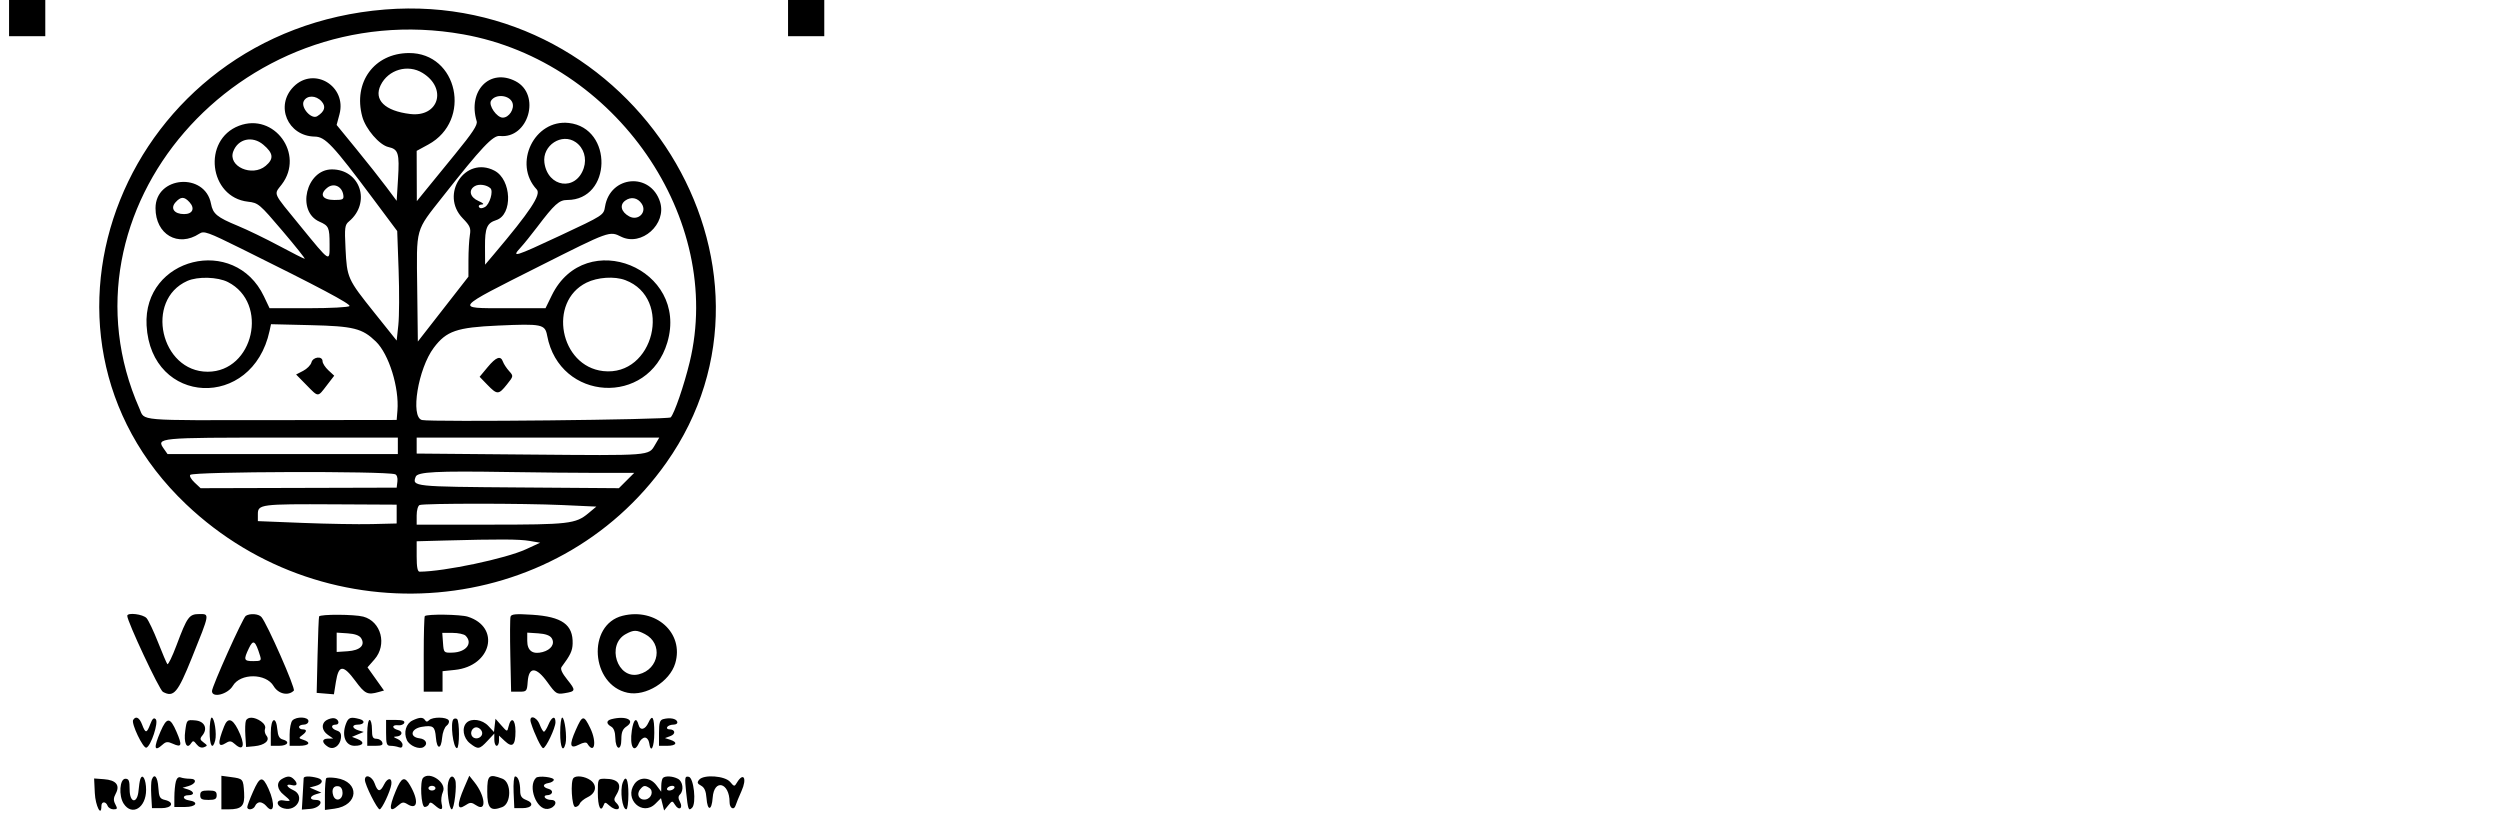
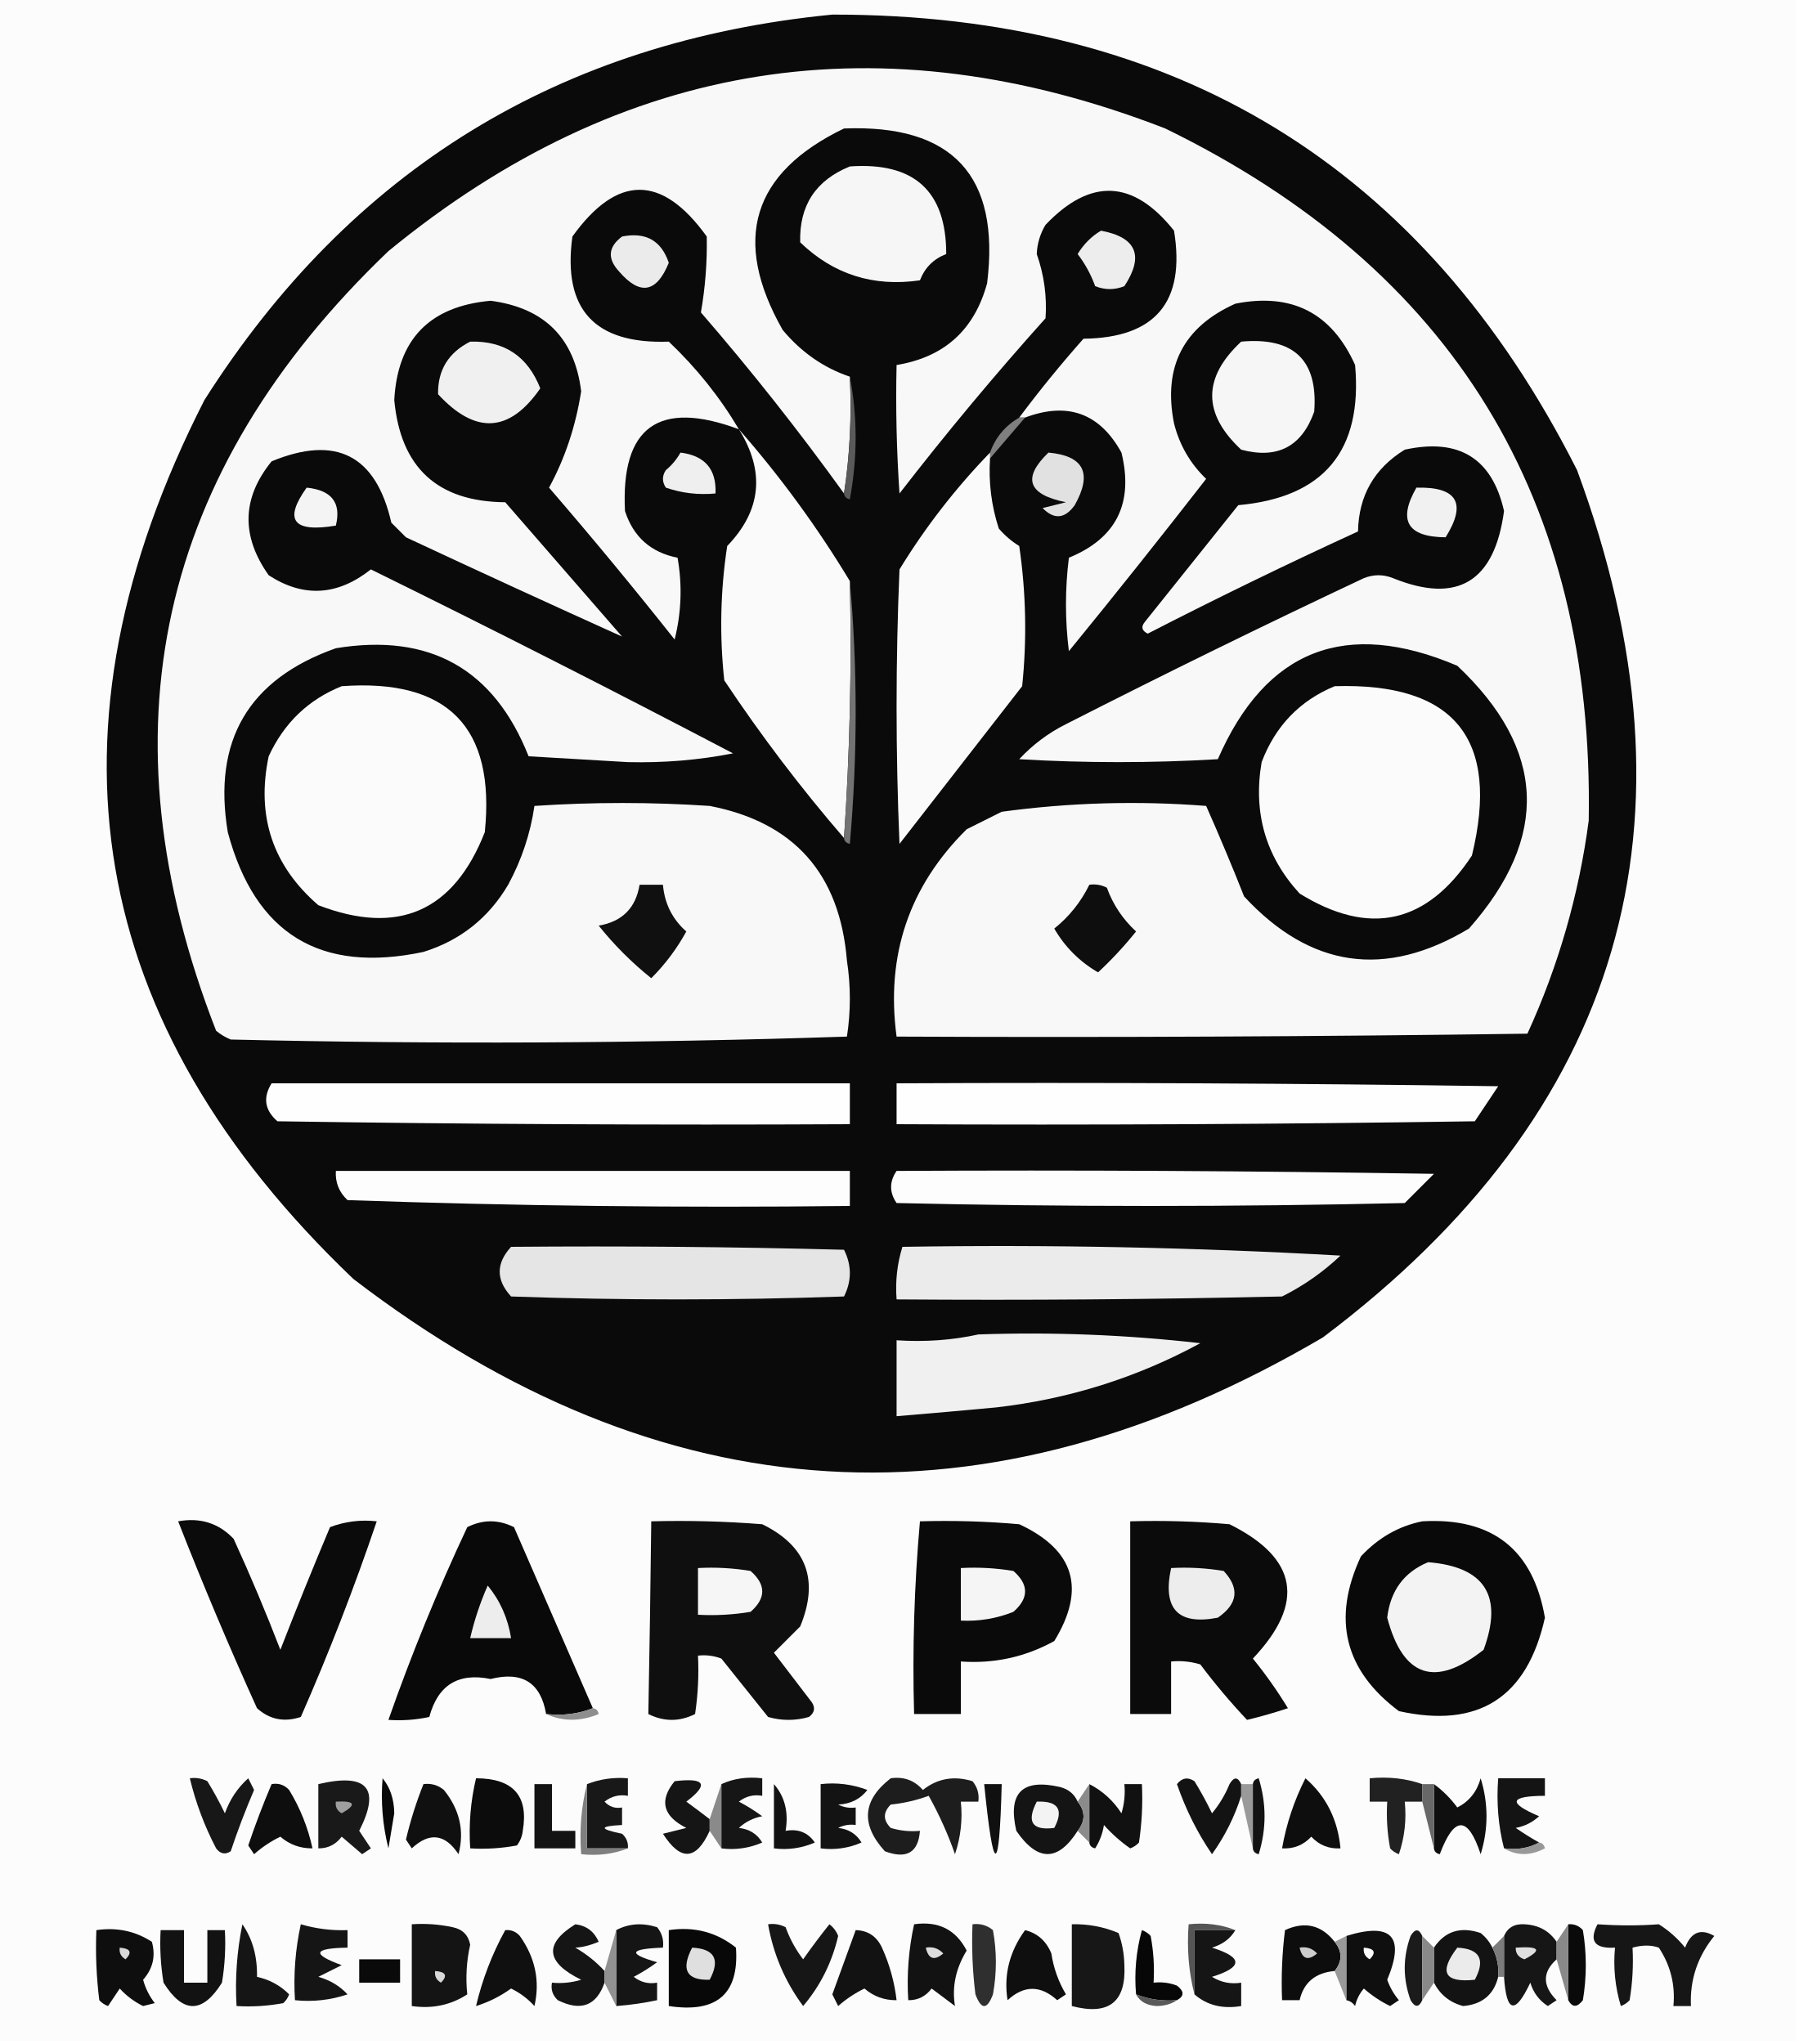
- <svg xmlns="http://www.w3.org/2000/svg" id="splitsvg" version="1.1" width="1380" height="454">
-   <g id="svgg">
-     <path id="path0" d="M182.457 5.253 C 39.299 16.773,-27.531 183.019,72.688 278.315 C 150.694 352.488,276.972 341.608,337.780 255.474 C 414.446 146.878,319.679 -5.789,182.457 5.253 M225.682 18.961 C 309.925 33.965,369.884 120.806,350.679 200.000 C 347.581 212.775,342.225 228.343,340.222 230.398 C 338.978 231.674,207.773 233.060,202.922 231.849 C 196.405 230.222,200.789 203.459,209.460 191.938 C 216.421 182.690,222.110 180.729,244.931 179.712 C 269.170 178.633,270.850 178.978,272.033 185.280 C 278.852 221.628,327.854 224.421,338.355 189.060 C 350.449 148.335,293.226 124.955,274.605 163.014 L 271.124 170.130 248.910 170.130 C 220.798 170.130,220.148 170.922,268.046 146.809 C 306.571 127.415,306.457 127.456,312.859 130.651 C 324.085 136.251,338.204 123.655,334.352 111.477 C 329.115 94.920,306.781 96.819,303.978 114.059 C 303.209 118.795,303.160 118.826,279.201 130.039 C 253.969 141.847,252.074 142.423,257.353 136.675 C 259.151 134.718,263.277 129.610,266.523 125.325 C 276.074 112.713,278.656 110.390,283.119 110.390 C 307.738 110.390,308.564 70.648,284.003 67.880 C 264.921 65.729,253.012 90.418,266.291 104.598 C 268.860 107.342,262.728 116.610,242.591 140.415 L 237.779 146.104 237.721 136.132 C 237.660 125.836,238.802 123.128,243.883 121.515 C 253.164 118.569,252.465 99.124,242.900 94.178 C 226.816 85.861,212.607 107.298,225.443 120.515 C 229.504 124.697,230.009 125.904,229.353 129.866 C 228.939 132.368,228.594 138.534,228.586 143.567 L 228.571 152.719 214.610 170.623 L 200.649 188.526 200.300 159.181 C 199.894 125.061,199.074 127.998,214.467 108.442 C 235.765 81.383,242.113 74.641,245.909 75.052 C 261.713 76.764,268.776 52.164,254.588 44.827 C 240.373 37.476,228.072 50.138,233.125 66.919 C 233.731 68.931,230.915 73.225,221.180 85.137 C 214.174 93.709,206.562 103.044,204.264 105.881 L 200.087 111.039 200.044 97.159 L 200.000 83.279 206.440 79.774 C 230.740 66.548,222.747 29.081,195.667 29.279 C 176.574 29.419,164.850 45.421,169.968 64.355 C 171.825 71.224,179.443 80.077,184.442 81.175 C 189.883 82.370,190.575 84.657,189.715 98.613 L 188.961 110.863 183.214 103.159 C 180.053 98.921,172.596 89.497,166.642 82.215 L 155.816 68.975 157.388 63.097 C 161.544 47.559,143.368 36.552,132.122 47.798 C 121.647 58.273,128.777 75.172,143.767 75.399 C 149.538 75.487,153.760 79.994,176.124 109.945 L 189.262 127.539 190.034 149.159 C 190.459 161.050,190.391 174.654,189.884 179.389 L 188.961 187.998 176.623 172.573 C 161.824 154.070,161.538 153.434,160.726 137.177 C 160.148 125.612,160.333 124.147,162.613 122.242 C 174.951 111.929,168.921 93.506,153.206 93.506 C 138.957 93.506,133.457 116.700,146.361 122.373 C 151.473 124.621,151.906 125.588,151.928 134.817 C 151.953 144.899,152.551 145.273,135.753 124.723 C 120.137 105.618,121.051 107.666,125.521 101.807 C 138.240 85.131,121.372 61.993,101.914 69.425 C 81.548 77.202,85.316 108.907,106.895 111.339 C 112.574 111.980,113.263 112.563,125.894 127.430 C 133.103 135.915,138.641 142.857,138.200 142.857 C 137.759 142.857,131.421 139.650,124.114 135.731 C 116.807 131.812,106.523 126.830,101.259 124.659 C 89.811 119.938,87.521 118.052,86.476 112.480 C 83.193 94.978,55.844 97.138,55.844 114.900 C 55.844 129.415,68.306 136.678,80.031 128.996 C 82.598 127.314,84.511 127.998,103.426 137.359 C 146.188 158.522,163.635 167.782,162.921 168.937 C 162.516 169.593,152.422 170.130,140.490 170.130 L 118.795 170.130 115.694 163.598 C 99.539 129.571,48.867 142.114,50.912 179.633 C 53.328 223.951,109.372 226.452,118.798 182.662 L 119.595 178.961 141.291 179.479 C 165.230 180.050,169.952 181.233,177.511 188.549 C 184.677 195.484,190.420 213.955,189.378 226.713 L 188.961 231.818 122.727 231.910 C 44.280 232.018,50.063 232.505,46.976 225.525 C -1.358 116.259,101.893 -3.087,225.682 18.961 M203.280 40.280 C 217.020 48.772,212.172 64.813,196.434 62.931 C 182.456 61.261,176.158 55.118,180.117 47.017 C 184.323 38.411,195.157 35.260,203.280 40.280 M252.841 56.661 C 254.144 60.055,251.009 64.935,247.526 64.935 C 244.214 64.935,239.500 58.124,241.063 55.595 C 243.485 51.677,251.197 52.375,252.841 56.661 M147.471 55.920 C 150.063 58.784,149.280 61.520,145.118 64.145 C 141.907 66.170,135.817 59.293,137.702 55.770 C 139.467 52.472,144.419 52.548,147.471 55.920 M115.329 79.855 C 120.932 84.570,121.284 87.656,116.659 91.548 C 109.165 97.854,95.642 91.834,98.762 83.581 C 101.405 76.586,109.328 74.805,115.329 79.855 M287.844 78.520 C 292.255 81.610,294.024 87.354,292.234 92.777 C 287.970 105.699,272.356 103.560,270.510 89.801 C 269.230 80.254,280.162 73.139,287.844 78.520 M159.506 107.616 C 159.872 110.065,159.297 110.390,154.595 110.390 C 147.968 110.390,146.137 107.289,150.619 103.659 C 154.192 100.766,158.787 102.813,159.506 107.616 M240.716 103.914 C 242.469 105.538,240.292 112.879,237.636 114.300 C 236.031 115.159,234.953 115.155,234.418 114.289 C 233.975 113.573,234.670 112.939,235.962 112.881 C 237.469 112.813,236.798 112.113,234.091 110.929 C 229.384 108.871,228.432 104.856,232.143 102.712 C 234.418 101.397,238.639 101.989,240.716 103.914 M74.632 111.640 C 77.742 115.077,76.316 118.182,71.628 118.182 C 66.189 118.182,63.885 115.002,66.905 111.664 C 69.838 108.423,71.715 108.417,74.632 111.640 M324.236 112.476 C 327.310 117.130,322.287 122.167,317.296 119.436 C 312.851 117.003,311.873 113.118,315.109 110.751 C 318.306 108.414,322.016 109.115,324.236 112.476 M95.831 155.706 C 118.571 167.312,110.013 205.195,84.651 205.195 C 58.658 205.195,49.756 165.631,73.377 155.087 C 79.150 152.511,90.165 152.814,95.831 155.706 M315.175 154.628 C 341.535 164.588,330.963 207.998,302.946 204.840 C 279.039 202.145,272.328 166.625,293.725 156.033 C 299.868 152.993,309.224 152.380,315.175 154.628 M141.921 200.052 C 141.540 201.509,139.478 203.606,137.340 204.712 L 133.451 206.723 139.074 212.453 C 145.896 219.404,145.273 219.385,150.344 212.786 L 154.491 207.391 151.272 204.407 C 149.501 202.765,148.052 200.518,148.052 199.413 C 148.052 196.351,142.744 196.904,141.921 200.052 M239.128 202.721 L 234.750 207.993 239.058 212.438 C 244.436 217.986,245.236 217.971,249.809 212.239 C 253.505 207.608,253.508 207.588,250.977 204.772 C 249.581 203.219,248.078 200.925,247.637 199.675 C 246.379 196.113,243.871 197.010,239.128 202.721 M189.610 246.104 L 189.610 250.649 126.048 250.649 L 62.485 250.649 60.500 247.816 C 56.148 241.603,56.606 241.558,125.484 241.558 L 189.610 241.558 189.610 246.104 M331.567 245.570 C 328.022 251.631,329.583 251.510,262.662 250.919 L 200.000 250.367 200.000 245.963 L 200.000 241.558 266.957 241.558 L 333.913 241.558 331.567 245.570 M188.074 261.784 C 189.073 262.099,189.613 263.749,189.373 265.751 L 188.961 269.180 134.846 269.330 L 80.730 269.481 77.361 266.316 C 75.508 264.575,74.456 262.687,75.024 262.119 C 76.865 260.278,182.299 259.966,188.074 261.784 M300.510 261.039 L 320.080 261.039 315.851 265.260 L 311.621 269.481 256.141 269.074 C 198.088 268.648,197.386 268.574,199.467 263.153 C 200.498 260.466,210.841 259.931,249.886 260.548 C 266.966 260.818,289.747 261.039,300.510 261.039 M188.961 283.766 L 188.961 288.961 175.325 289.295 C 167.825 289.478,150.584 289.186,137.013 288.645 L 112.338 287.662 112.338 283.779 C 112.338 278.387,113.991 278.176,154.545 278.390 L 188.961 278.571 188.961 283.766 M280.435 278.789 L 299.182 279.647 294.743 283.352 C 287.812 289.138,283.849 289.595,240.584 289.603 L 200.000 289.610 200.000 284.524 C 200.000 281.670,200.712 279.150,201.623 278.782 C 204.052 277.802,258.970 277.807,280.435 278.789 M262.338 298.587 L 268.182 299.579 260.390 303.171 C 249.181 308.338,215.322 315.484,201.623 315.574 C 200.491 315.581,200.000 313.044,200.000 307.184 L 200.000 298.784 215.260 298.372 C 245.404 297.560,256.587 297.611,262.338 298.587 M40.248 339.935 C 40.210 342.992,57.971 380.871,59.934 381.922 C 65.895 385.112,68.072 382.555,75.863 363.220 C 85.916 338.269,85.797 338.961,80.051 338.961 C 74.411 338.961,73.350 340.411,67.437 356.195 C 65.090 362.460,62.811 367.135,62.373 366.585 C 61.935 366.035,59.624 360.617,57.236 354.545 C 54.849 348.474,52.007 342.484,50.922 341.234 C 48.988 339.007,40.272 337.947,40.248 339.935 M105.668 339.955 C 104.030 341.015,87.013 378.897,87.013 381.483 C 87.013 385.487,95.752 383.278,98.529 378.571 C 102.699 371.504,116.827 371.581,121.023 378.694 C 123.612 383.081,129.098 384.322,132.198 381.222 C 133.268 380.152,117.416 344.160,114.300 340.584 C 112.745 338.801,107.987 338.454,105.668 339.955 M146.145 340.260 C 145.940 340.617,145.554 350.260,145.288 361.688 L 144.805 382.468 149.565 382.864 L 154.324 383.261 155.419 376.386 C 156.930 366.891,159.440 366.777,166.177 375.898 C 171.463 383.053,172.882 383.731,178.965 382.013 L 181.956 381.169 177.407 374.772 L 172.859 368.375 176.689 364.012 C 183.802 355.911,180.435 343.022,170.514 340.376 C 165.662 339.082,146.876 338.992,146.145 340.260 M204.501 340.087 C 204.168 340.420,203.896 349.946,203.896 361.255 L 203.896 381.818 209.091 381.818 L 214.286 381.818 214.286 376.156 L 214.286 370.493 221.104 369.786 C 241.311 367.691,246.506 346.200,228.204 340.410 C 224.141 339.124,205.715 338.874,204.501 340.087 M251.817 340.406 C 251.516 341.397,251.465 351.120,251.703 362.013 L 252.135 381.818 256.512 381.818 C 260.734 381.818,260.904 381.621,261.289 376.299 C 261.902 367.826,265.982 367.966,272.239 376.675 C 276.769 382.981,277.331 383.342,281.548 382.658 C 287.873 381.631,287.970 381.170,283.129 375.145 C 280.234 371.543,279.199 369.249,279.990 368.185 C 284.862 361.628,285.985 359.258,286.097 355.295 C 286.395 344.801,280.264 340.411,263.823 339.346 C 254.699 338.755,252.252 338.971,251.817 340.406 M313.636 339.913 C 293.894 344.856,296.095 378.094,316.450 382.405 C 326.409 384.514,339.683 376.317,342.719 366.183 C 347.730 349.458,332.057 335.301,313.636 339.913 M326.000 350.013 C 336.097 355.235,333.935 369.381,322.604 372.225 C 310.766 375.196,304.550 355.918,315.439 350.000 C 319.810 347.624,321.383 347.626,326.000 350.013 M169.341 352.273 C 171.766 356.141,168.773 359.035,161.880 359.487 L 155.844 359.883 155.844 354.545 L 155.844 349.208 161.880 349.604 C 165.903 349.868,168.391 350.758,169.341 352.273 M227.013 350.909 C 231.161 355.057,227.319 360.016,219.782 360.244 C 214.982 360.388,214.931 360.336,214.536 354.870 L 214.136 349.351 219.795 349.351 C 222.908 349.351,226.156 350.052,227.013 350.909 M274.536 352.273 C 276.457 355.337,274.275 358.664,269.509 359.938 C 264.049 361.399,261.039 359.210,261.039 353.779 L 261.039 349.208 267.075 349.604 C 271.098 349.868,273.586 350.758,274.536 352.273 M113.562 362.013 C 114.378 364.665,114.033 364.935,109.828 364.935 C 104.562 364.935,104.328 364.244,107.406 357.788 C 109.800 352.769,110.965 353.568,113.562 362.013 M43.496 397.420 C 42.332 399.303,49.016 413.315,50.795 412.722 C 53.303 411.886,57.649 398.688,55.970 397.009 C 54.908 395.947,54.107 396.669,52.951 399.730 C 51.003 404.890,50.311 404.931,48.449 400.000 C 46.960 396.053,44.978 395.021,43.496 397.420 M85.714 403.896 C 85.714 411.691,87.334 414.269,88.773 408.766 C 89.732 405.099,88.364 396.104,86.847 396.104 C 86.224 396.104,85.714 399.610,85.714 403.896 M105.726 397.892 C 105.348 398.876,105.221 402.528,105.442 406.009 L 105.844 412.338 110.390 411.913 C 116.170 411.374,119.244 408.689,117.074 406.074 C 116.230 405.057,115.881 403.335,116.299 402.247 C 116.758 401.050,115.884 399.447,114.084 398.187 C 110.435 395.631,106.645 395.497,105.726 397.892 M131.429 397.662 C 130.571 398.519,129.870 402.026,129.870 405.455 L 129.870 411.688 135.065 411.688 C 140.683 411.688,142.006 409.820,137.420 408.365 C 134.821 407.540,134.766 407.327,136.770 405.861 C 139.482 403.878,139.577 402.597,137.013 402.597 C 135.942 402.597,135.065 402.013,135.065 401.299 C 135.065 400.584,136.234 400.000,137.662 400.000 C 139.105 400.000,140.260 399.134,140.260 398.052 C 140.260 395.666,133.713 395.378,131.429 397.662 M150.325 397.489 C 147.177 399.347,147.483 403.182,150.974 405.618 L 153.896 407.656 150.866 407.724 C 147.511 407.800,147.604 410.063,151.051 412.238 C 154.071 414.143,157.678 411.723,158.192 407.448 C 158.484 405.022,157.868 403.889,155.920 403.271 C 152.770 402.271,152.342 400.000,155.303 400.000 C 157.794 400.000,157.033 396.877,154.438 396.451 C 153.426 396.284,151.575 396.752,150.325 397.489 M160.978 399.511 C 158.489 406.057,160.686 411.688,165.729 411.688 C 170.738 411.688,171.564 409.562,167.208 407.877 L 164.286 406.748 167.532 405.388 L 170.779 404.029 167.857 403.162 C 164.273 402.098,164.007 400.000,167.456 400.000 C 171.146 400.000,171.877 397.826,168.492 396.919 C 163.511 395.584,162.314 395.996,160.978 399.511 M197.699 397.702 C 194.090 399.441,192.689 404.316,194.596 408.501 C 196.045 411.681,201.348 413.912,203.822 412.383 C 206.447 410.761,205.173 407.962,201.623 407.554 C 195.846 406.889,196.764 402.201,202.866 401.210 C 209.134 400.191,210.111 400.941,210.618 407.160 C 211.161 413.832,213.511 413.872,214.054 407.218 C 214.284 404.402,215.396 401.422,216.525 400.597 C 217.655 399.771,218.163 398.422,217.654 397.600 C 216.483 395.704,208.772 395.644,206.900 397.516 C 205.883 398.532,205.244 398.532,204.615 397.516 C 203.546 395.785,201.565 395.838,197.699 397.702 M220.311 397.005 C 218.440 398.876,220.143 412.987,222.240 412.987 C 223.712 412.987,223.730 397.774,222.259 396.865 C 221.644 396.485,220.768 396.548,220.311 397.005 M263.088 399.026 C 265.061 405.259,268.790 412.987,269.825 412.987 C 271.321 412.987,276.623 401.817,276.623 398.667 C 276.623 394.859,274.565 395.564,272.727 400.000 C 271.840 402.143,270.728 403.896,270.257 403.896 C 269.786 403.896,268.739 402.143,267.930 400.000 C 266.159 395.309,261.622 394.396,263.088 399.026 M279.221 404.545 C 279.221 412.617,280.786 415.775,282.168 410.491 C 283.086 406.980,281.712 396.104,280.351 396.104 C 279.729 396.104,279.221 399.903,279.221 404.545 M287.836 402.922 C 284.057 411.446,284.555 413.653,289.663 411.012 C 291.999 409.804,293.653 409.577,294.159 410.394 C 298.137 416.832,299.575 409.660,295.845 401.983 C 292.223 394.526,291.521 394.609,287.836 402.922 M307.468 396.999 C 304.594 397.750,304.556 399.513,307.379 401.093 C 308.792 401.884,309.594 404.044,309.652 407.212 C 309.775 414.032,312.987 414.847,312.987 408.059 C 312.987 404.220,313.703 402.439,315.806 401.042 C 321.033 397.572,315.515 394.896,307.468 396.999 M327.905 398.942 C 326.149 402.830,323.355 403.446,322.490 400.137 C 321.320 395.663,319.699 397.010,318.766 403.231 C 317.449 412.012,319.981 416.362,322.744 410.065 C 323.449 408.458,324.903 407.143,325.974 407.143 C 327.045 407.143,328.109 408.458,328.337 410.065 C 329.227 416.331,331.169 412.546,331.169 404.545 C 331.169 395.820,330.125 394.028,327.905 398.942 M336.039 396.976 C 334.229 397.467,333.766 399.029,333.766 404.641 L 333.766 411.688 338.312 411.688 C 343.418 411.688,344.373 409.747,339.956 408.345 L 337.056 407.425 340.040 406.321 C 343.181 405.159,342.780 402.597,339.457 402.597 C 338.386 402.597,337.870 402.013,338.312 401.299 C 338.753 400.584,340.297 400.000,341.743 400.000 C 343.266 400.000,344.147 399.317,343.838 398.377 C 343.261 396.625,339.693 395.985,336.039 396.976 M58.601 403.812 C 54.680 412.927,55.069 415.266,59.794 410.990 C 61.608 409.349,62.610 409.271,65.422 410.552 C 70.302 412.775,70.692 411.528,67.463 404.022 C 63.902 395.745,62.091 395.702,58.601 403.812 M72.254 403.430 C 71.346 410.058,73.091 413.909,75.403 410.379 C 76.500 408.705,76.925 408.772,78.534 410.877 C 79.705 412.410,81.213 412.999,82.604 412.465 C 84.643 411.683,84.626 411.479,82.391 409.845 C 80.373 408.369,80.248 407.737,81.642 406.056 C 84.854 402.186,82.973 398.094,77.783 397.660 C 73.107 397.269,73.097 397.279,72.254 403.430 M93.709 400.974 C 89.963 410.452,90.246 412.936,94.750 410.123 C 96.797 408.844,97.707 408.964,99.705 410.772 C 104.680 415.274,105.519 410.870,101.272 402.546 C 98.197 396.518,95.677 395.995,93.709 400.974 M119.481 404.437 L 119.481 411.688 124.026 411.688 C 128.874 411.688,130.257 409.289,126.044 408.187 C 124.245 407.716,123.404 406.191,123.122 402.889 C 122.442 394.908,119.481 396.167,119.481 404.437 M172.727 404.545 L 172.727 411.688 177.232 411.688 C 180.703 411.688,181.565 411.241,180.989 409.740 C 180.578 408.669,179.135 407.792,177.783 407.792 C 175.781 407.792,175.325 406.829,175.325 402.597 C 175.325 399.740,174.740 397.403,174.026 397.403 C 173.312 397.403,172.727 400.617,172.727 404.545 M183.117 404.545 C 183.117 410.721,183.454 411.688,185.608 411.688 C 186.978 411.688,189.024 412.043,190.154 412.477 C 191.512 412.998,192.208 412.544,192.208 411.136 C 192.208 409.965,190.893 408.479,189.286 407.833 C 187.169 406.982,186.969 406.635,188.560 406.576 C 191.938 406.449,192.811 403.811,189.741 403.008 C 186.168 402.073,186.208 399.941,189.792 400.340 C 191.320 400.510,192.830 399.919,193.147 399.026 C 193.547 397.898,192.104 397.403,188.420 397.403 L 183.117 397.403 183.117 404.545 M227.532 398.961 C 224.780 401.714,225.714 407.399,229.396 410.295 C 233.884 413.826,234.635 413.722,239.089 408.954 L 242.857 404.920 242.857 408.304 C 242.857 410.165,243.442 411.688,244.156 411.688 C 244.870 411.688,245.455 410.418,245.455 408.865 L 245.455 406.041 248.605 409.001 C 252.862 413.000,254.545 411.501,254.545 403.711 C 254.545 396.900,252.072 395.273,250.680 401.169 C 249.992 404.081,249.977 404.078,246.748 400.423 L 243.506 396.753 243.087 400.412 L 242.668 404.071 239.578 400.737 C 236.253 397.150,230.231 396.262,227.532 398.961 M236.120 404.240 C 236.637 406.923,232.888 408.732,230.909 406.753 C 228.930 404.775,230.739 401.025,233.423 401.542 C 234.667 401.782,235.880 402.996,236.120 404.240 M47.443 430.112 C 47.119 431.051,46.685 433.859,46.479 436.353 C 45.856 443.886,41.558 443.412,41.558 435.810 C 41.558 430.950,41.132 429.870,39.215 429.870 C 36.047 429.870,35.410 439.261,38.281 443.642 C 42.891 450.677,50.649 445.892,50.649 436.013 C 50.649 430.246,48.663 426.589,47.443 430.112 M53.782 430.350 C 53.406 431.328,53.279 435.272,53.498 439.116 L 53.896 446.104 59.091 446.104 C 65.064 446.104,66.467 442.836,61.039 441.565 C 58.222 440.905,57.740 439.995,57.396 434.688 C 57.016 428.807,55.207 426.636,53.782 430.350 M67.072 431.420 C 66.630 433.068,66.261 436.899,66.251 439.935 L 66.234 445.455 72.186 445.455 C 78.388 445.455,79.976 442.636,74.249 441.793 C 70.706 441.272,70.524 438.961,74.026 438.961 C 77.533 438.961,77.323 436.886,73.701 435.750 L 70.779 434.834 73.930 433.939 C 78.294 432.701,78.961 429.870,74.890 429.870 C 73.103 429.870,70.793 429.545,69.757 429.147 C 68.546 428.682,67.588 429.493,67.072 431.420 M92.208 437.491 L 92.208 446.753 96.189 446.753 C 103.434 446.753,105.194 444.881,104.753 437.645 C 104.281 429.917,104.217 429.840,97.510 428.941 L 92.208 428.229 92.208 437.491 M125.649 429.974 C 122.408 431.862,122.841 435.754,126.623 438.729 C 128.409 440.134,129.870 441.556,129.870 441.890 C 129.870 442.224,128.409 442.218,126.623 441.876 C 122.053 441.003,122.241 445.120,126.824 446.270 C 134.067 448.088,138.540 439.190,131.903 436.166 C 127.962 434.370,127.445 432.416,131.169 433.390 C 134.067 434.148,134.588 432.510,132.208 430.130 C 130.331 428.253,128.672 428.213,125.649 429.974 M137.625 429.545 C 137.604 430.081,137.371 434.204,137.106 438.707 L 136.625 446.894 141.353 446.499 C 146.657 446.056,149.295 441.558,144.251 441.558 C 140.663 441.558,140.813 439.485,144.481 438.397 L 147.403 437.530 144.156 436.122 L 140.909 434.714 144.060 433.879 C 148.271 432.764,148.867 430.391,145.183 429.404 C 141.101 428.310,137.670 428.375,137.625 429.545 M150.116 429.538 C 149.695 429.959,149.351 434.081,149.351 438.699 L 149.351 447.095 154.646 446.385 C 168.061 444.586,168.827 431.508,155.635 429.497 C 153.021 429.098,150.537 429.117,150.116 429.538 M171.429 430.491 C 171.429 433.172,178.223 446.753,179.564 446.753 C 180.803 446.753,185.501 436.722,186.024 432.964 C 186.554 429.150,183.953 429.133,182.072 432.937 C 179.871 437.388,178.490 437.265,176.818 432.468 C 175.431 428.488,171.429 427.020,171.429 430.491 M203.562 429.338 C 201.675 431.226,202.447 445.455,204.437 445.455 C 205.449 445.455,206.533 444.724,206.845 443.831 C 207.261 442.641,208.098 442.815,209.977 444.481 C 213.510 447.611,214.711 447.326,213.771 443.581 C 213.333 441.836,213.666 438.892,214.510 437.039 C 216.735 432.157,207.347 425.553,203.562 429.338 M217.412 431.835 C 216.438 435.715,217.895 446.753,219.381 446.753 C 220.728 446.753,222.318 433.307,221.289 430.623 C 220.120 427.578,218.341 428.134,217.412 431.835 M226.212 434.800 C 222.162 444.213,222.300 447.519,226.623 444.686 C 229.608 442.730,230.127 442.727,233.049 444.641 C 238.716 448.354,237.890 439.300,231.874 431.756 L 229.047 428.210 226.212 434.800 M238.961 436.925 C 238.961 446.229,240.676 448.012,247.231 445.520 C 252.328 443.582,252.393 431.768,247.318 429.838 C 239.888 427.013,238.961 427.799,238.961 436.925 M253.512 437.338 L 253.896 446.104 258.333 446.104 C 263.756 446.104,265.081 443.342,260.495 441.599 C 257.939 440.627,257.143 439.416,257.143 436.502 C 257.143 431.850,255.987 428.571,254.347 428.571 C 253.670 428.571,253.299 432.468,253.512 437.338 M265.863 429.375 C 261.193 434.045,266.153 447.231,272.313 446.522 C 276.670 446.021,278.364 441.558,274.198 441.558 C 272.759 441.558,271.221 440.974,270.779 440.260 C 270.338 439.545,270.853 438.961,271.925 438.961 C 275.095 438.961,275.820 436.250,272.858 435.475 C 269.381 434.566,269.337 432.772,272.779 432.233 C 274.236 432.005,275.551 431.234,275.701 430.519 C 276.018 429.013,267.245 427.993,265.863 429.375 M286.580 429.437 C 284.786 431.231,285.624 445.455,287.523 445.455 C 288.518 445.455,289.650 444.628,290.038 443.617 C 290.425 442.607,292.387 440.994,294.397 440.034 C 299.096 437.788,299.796 433.382,295.889 430.645 C 292.848 428.515,288.116 427.901,286.580 429.437 M335.931 429.437 C 335.455 429.913,335.046 431.813,335.024 433.658 L 334.983 437.013 332.318 433.442 C 328.943 428.917,323.123 428.588,320.204 432.757 C 314.348 441.117,324.632 450.811,331.777 443.666 L 334.864 440.579 335.723 443.991 L 336.583 447.403 338.843 444.617 C 341.058 441.888,341.136 441.883,342.673 444.343 C 344.780 447.718,347.221 446.157,345.338 442.639 C 344.309 440.717,344.308 439.588,345.334 438.562 C 347.599 436.297,346.978 431.380,344.241 429.916 C 341.389 428.389,337.219 428.149,335.931 429.437 M348.745 437.220 C 349.767 447.035,350.076 447.846,352.040 445.882 C 354.478 443.444,352.964 429.316,350.209 428.791 C 348.007 428.372,347.893 429.033,348.745 437.220 M355.934 430.411 C 354.684 431.918,354.890 432.561,356.985 433.682 C 358.841 434.675,359.706 436.664,359.991 440.590 C 360.516 447.851,362.875 447.678,363.398 440.340 C 364.159 429.677,372.727 431.914,372.727 442.776 C 372.727 446.192,375.165 447.495,376.071 444.563 C 376.472 443.268,377.929 439.708,379.309 436.654 C 382.512 429.564,380.400 425.908,376.704 432.143 C 375.447 434.264,375.203 434.231,373.068 431.655 C 370.232 428.234,358.451 427.379,355.934 430.411 M22.339 437.806 C 22.676 444.825,25.974 451.273,25.974 444.913 C 25.974 442.304,28.411 442.227,29.400 444.805 C 29.812 445.877,31.275 446.753,32.652 446.753 C 34.803 446.753,34.948 446.364,33.679 443.994 C 32.550 441.883,32.601 440.488,33.898 438.065 C 36.384 433.420,34.088 430.611,27.401 430.117 L 21.950 429.715 22.339 437.806 M109.669 437.050 C 107.922 440.999,106.494 444.798,106.494 445.492 C 106.494 447.506,110.037 446.949,110.859 444.805 C 111.270 443.734,112.430 442.857,113.437 442.857 C 114.443 442.857,115.994 443.734,116.883 444.805 C 121.241 450.057,122.105 443.957,118.217 435.390 C 114.927 428.142,113.484 428.422,109.669 437.050 M188.485 436.537 C 184.397 446.373,184.879 449.087,189.905 444.538 C 191.904 442.730,192.813 442.611,194.860 443.889 C 200.550 447.442,201.310 442.012,196.323 433.442 C 193.337 428.310,191.622 428.987,188.485 436.537 M300.000 437.586 C 300.000 445.215,301.564 448.722,303.138 444.621 C 303.888 442.665,304.129 442.665,306.298 444.628 C 310.279 448.231,313.809 446.797,310.097 443.084 C 308.842 441.829,308.842 440.956,310.097 438.946 C 313.744 433.107,311.495 429.870,303.790 429.870 C 300.028 429.870,300.000 429.927,300.000 437.586 M313.775 431.924 C 312.095 436.303,313.477 446.753,315.736 446.753 C 316.367 446.753,316.883 442.955,316.883 438.312 C 316.883 430.297,315.495 427.443,313.775 431.924 M159.091 437.662 C 159.091 441.724,155.111 442.790,153.923 439.047 C 152.854 435.676,154.163 433.502,156.939 434.037 C 158.250 434.289,159.091 435.705,159.091 437.662 M210.390 435.065 C 210.390 435.779,209.513 436.364,208.442 436.364 C 207.370 436.364,206.494 435.779,206.494 435.065 C 206.494 434.351,207.370 433.766,208.442 433.766 C 209.513 433.766,210.390 434.351,210.390 435.065 M328.375 434.916 C 331.003 436.582,329.608 440.850,326.280 441.325 C 322.790 441.823,321.076 438.486,323.390 435.698 C 325.227 433.485,325.940 433.373,328.375 434.916 M342.208 435.065 C 341.766 435.779,340.529 436.364,339.457 436.364 C 338.386 436.364,337.870 435.779,338.312 435.065 C 338.753 434.351,339.991 433.766,341.062 433.766 C 342.134 433.766,342.649 434.351,342.208 435.065 M80.519 438.961 C 80.519 441.064,81.385 441.558,85.065 441.558 C 88.745 441.558,89.610 441.064,89.610 438.961 C 89.610 436.858,88.745 436.364,85.065 436.364 C 81.385 436.364,80.519 436.858,80.519 438.961  M -25 0 L -5 0 L -5 20 L -25 20 Z M 405 0 L 425 0 L 425 20 L 405 20 Z" stroke="none" fill="#000000" fill-rule="evenodd" transform="translate(30,0)" />
-   </g>
+ <svg xmlns="http://www.w3.org/2000/svg" width="308" height="350" style="shape-rendering:geometricPrecision;text-rendering:geometricPrecision;image-rendering:optimizeQuality;fill-rule:evenodd;clip-rule:evenodd">
+   <path fill="#fcfcfc" d="M-.5-.5h308v350H-.5z" style="opacity:1" />
+   <path fill="#0a0a0a" d="M142.5 2.5q88.08-.069 127.5 78 33.476 90.563-43.5 148.5-86.581 50.851-166-10Q-8.308 153.36 35 68.5q37.56-59.164 107.5-66" style="opacity:1" />
+   <path fill="#f8f8f8" d="M175.5 71.5h-1a207 207 0 0 1 11-13.5q18.487-.215 15.5-18.5-10.444-13.135-22-1a10.4 10.4 0 0 0-1.5 5q1.893 5.4 1.5 11a534 534 0 0 0-25 30 242 242 0 0 1-.5-22q12.235-1.998 15.5-14 3.413-27.59-24.5-26.5-23.627 11.391-10.5 34.5 4.793 5.74 11.5 8 .486 10.281-1 20a440 440 0 0 0-24.5-31 67.8 67.8 0 0 0 1-13q-11.5-16-23 0-2.574 18.683 16.5 18 7.094 6.725 12 15-20.577-7.647-19.5 14 2.151 6.651 9 8a33.2 33.2 0 0 1-.5 14 797 797 0 0 0-21.5-26q4.094-7.52 5.5-16.5Q97.818 53.318 84 51.5q-15.655 1.404-16.5 17 1.615 17.367 19 17.5l20 23a3112 3112 0 0 1-37-17L67 89.5Q63.046 72.148 46.5 79q-7.638 9.405-.5 19.5 8.91 5.791 17.5-1a2704 2704 0 0 1 62 31.5q-8.751 1.722-18 1.5l-17-1q-8.907-22.46-33-18.5-22.427 7.942-18.5 31.5 6.985 26.12 33.5 20.5 9.448-2.945 14.5-11.5 3.466-6.4 4.5-13.5 15-1 30 0 21.677 4.19 23.5 26.5a42.5 42.5 0 0 1 0 13 1863 1863 0 0 1-105.5.5 9.5 9.5 0 0 1-2.5-1.5Q7.11 99.813 66.5 43q60.1-49.303 133-21 73.914 36.06 72.5 118.5a127.4 127.4 0 0 1-10.5 36.5q-53.997.75-108 .5-2.799-20.853 12-35.5l6-3a164.4 164.4 0 0 1 35-1 418 418 0 0 1 6.5 15.5q17.018 18.391 38.5 5.5 20.771-23.534-2-45-28.694-12.197-41 16a289 289 0 0 1-34 0 27.8 27.8 0 0 1 8-6 1802 1802 0 0 1 51-25q2.5-1 5 0 16.552 6.705 19-11.5-3.068-13.552-17-10.5-7.832 4.827-8 14a898 898 0 0 0-36 17.5q-1.532-.752-.5-2l16-20q21.96-1.965 20-24-6.006-13.379-20.5-10.5-13.375 5.998-10.5 20.5 1.404 5.56 5.5 9.5a1569 1569 0 0 1-23.5 29.5 64.2 64.2 0 0 1 0-16q12.177-4.98 9-18-5.565-10.118-16.5-6" style="opacity:1" />
+   <path fill="#f6f6f6" d="M145.5 28.5q16.51-1.175 16.5 15-3.25 1.25-4.5 4.5-11.947 1.743-20.5-6.5-.28-9.436 8.5-13" style="opacity:1" />
+   <path fill="#ebebeb" d="M106.5 40.5q6.087-1.212 8 4.5-3.132 7.719-8.5 1.5-3.08-3.32.5-6" style="opacity:1" />
+   <path fill="#ededed" d="M188.5 39.5q9.117 1.706 4 9.5-2.5 1-5 0a20.5 20.5 0 0 0-3-5.5q1.573-2.574 4-4" style="opacity:1" />
+   <path fill="#f6f6f6" d="M212.5 58.5q13.522-1.225 12.5 12-3.21 8.98-12.5 6.5-9.93-9.247 0-18.5" style="opacity:1" />
+   <path fill="#f0f0f0" d="M80.5 58.5q8.76-.252 12 8-7.896 11.422-17.5 1-.104-6.165 5.5-9" style="opacity:1" />
+   <path fill="#5a5a5a" d="M145.5 64.5q1.978 10.266 0 21-.91-.186-1-1 1.486-9.719 1-20" style="opacity:1" />
+   <path fill="#7f7f7f" d="M174.5 71.5h1a2507 2507 0 0 0-6 7v-1q1.379-3.885 5-6" style="opacity:1" />
+   <path fill="#efefef" d="M116.5 77.5q6.27.766 6 7-4.422.416-8.5-1-1-1.5 0-3a10.5 10.5 0 0 0 2.5-3" style="opacity:1" />
+   <path fill="#e1e1e1" d="M179.5 77.5q9.103.816 4.5 9-2.532 3.522-5.5.5l4-1q-9.788-1.965-3-8.5" style="opacity:1" />
+   <path fill="#fafafa" d="M126.5 73.5a182 182 0 0 1 19 26 485 485 0 0 1-1 44 271 271 0 0 1-20.5-27 88.7 88.7 0 0 1 .5-23q8.792-9.135 2-20M169.5 77.5v1a31.8 31.8 0 0 0 1.5 12 15 15 0 0 0 3.5 3 96.5 96.5 0 0 1 .5 24l-21 27a552 552 0 0 1 0-47 114.8 114.8 0 0 1 15.5-20" style="opacity:1" />
+   <path fill="#f1f1f1" d="M242.5 83.5q10.48-.254 5 8.5-9.831-.065-5-8.5" style="opacity:1" />
+   <path fill="#f4f4f4" d="M52.5 83.5q6.437.645 5 6.5-10.969 1.85-5-6.5" style="opacity:1" />
+   <path fill="#fbfbfb" d="M58.5 117.5q27.27-1.982 24.5 25-8.01 20.379-28.5 12.5-11.73-10.139-8.5-25.5 3.948-8.564 12.5-12" style="opacity:1" />
+   <path fill="#737373" d="M145.5 99.5q1.989 22.258 0 45-.91-.186-1-1a485 485 0 0 0 1-44" style="opacity:1" />
+   <path fill="#fbfbfb" d="M228.5 117.5q30.79-.958 23.5 29-11.593 17.585-29.5 6.5-8.727-9.514-6.5-22.5 3.53-9.277 12.5-13" style="opacity:1" />
+   <path fill="#101010" d="M109.5 151.5h4q.42 4.84 4 8a35 35 0 0 1-6 8 57.5 57.5 0 0 1-9-9q6.028-1.028 7-7" style="opacity:1" />
+   <path fill="#0e0e0e" d="M186.5 151.5a4.93 4.93 0 0 1 3 .5q1.572 4.33 5 7.5a66 66 0 0 1-6.5 7 20.23 20.23 0 0 1-7.5-7.5 21.8 21.8 0 0 0 6-7.5" style="opacity:1" />
+   <path fill="#fefefe" d="M46.5 185.5h99v7q-49.002.25-98-.5-3.276-2.846-1-6.5M153.5 185.5q51.502-.25 103 .5l-4 6q-49.497.75-99 .5z" style="opacity:1" />
+   <path fill="#fdfdfd" d="M57.5 200.5h88v6q-43.011.5-86-1-2.175-2.024-2-5M153.5 200.5q46.002-.25 92 .5l-5 5q-43.5 1-87 0-1.878-2.742 0-5.5" style="opacity:1" />
+   <path fill="#e5e5e5" d="M87.5 213.5q28.505-.25 57 .5 2 4 0 8-28.5 1-57 0-3.901-4.245 0-8.5" style="opacity:1" />
+   <path fill="#ebebeb" d="M154.5 213.5q37.542-.613 75 1.5a41.4 41.4 0 0 1-10 7q-32.995.75-66 .5-.354-4.663 1-9" style="opacity:1" />
+   <path fill="#f0f0f0" d="M167.5 228.5a256 256 0 0 1 38 1.5q-16.352 8.879-35 11a1592 1592 0 0 1-17 1.5v-13q7.295.479 14-1" style="opacity:1" />
+   <path fill="#0b0b0b" d="M30.5 260.5q5.68-1.029 9.5 3a335 335 0 0 1 8 19 810 810 0 0 1 8.5-21 16.9 16.9 0 0 1 8-1 409 409 0 0 1-13 33.5q-4.27 1.416-7.5-1.5a662 662 0 0 1-13.5-32" style="opacity:1" />
+   <path fill="#0a0a0a" d="M157.5 260.5q8.514-.249 17 .5 14.203 6.596 6 20-7.467 4.116-16 3.5v9h-8a282 282 0 0 1 1-33" style="opacity:1" />
+   <path fill="#0b0b0b" d="M193.5 260.5q8.514-.249 17 .5 17.533 8.699 4 23a77 77 0 0 1 6 8.5 82 82 0 0 1-7 2 111 111 0 0 1-8-9.5 12.9 12.9 0 0 0-5-.5v9h-7z" style="opacity:1" />
+   <path fill="#090909" d="M243.5 260.5q17.971-1.036 21 16.5-4.564 20.527-25 16-13.994-10.466-6.5-26.5 4.462-4.784 10.5-6M101.5 292.5q-3.672 1.46-8 1-1.376-8.055-9.5-6-8.306-1.696-10.5 6.5-3.465.745-7 .5a350 350 0 0 1 13.5-33q4-2 8 0 6.768 15.532 13.5 31" style="opacity:1" />
+   <path fill="#0f0f0f" d="M111.5 260.5q9.513-.25 19 .5 11.408 5.587 6.5 17.5l-4.5 4.5 6.5 8.5q.926 1.423-.5 2.5a12.5 12.5 0 0 1-7 0l-8-10a8.4 8.4 0 0 0-4-.5 50.5 50.5 0 0 1-.5 10q-4 2-8 0 .314-16.475.5-33" style="opacity:1" />
+   <path fill="#f6f6f6" d="M119.5 268.5a41 41 0 0 1 9 .5q4 3.5 0 7a41 41 0 0 1-9 .5z" style="opacity:1" />
+   <path fill="#f5f5f5" d="M164.5 268.5a41 41 0 0 1 9 .5q4 3.5 0 7a21.3 21.3 0 0 1-9 1.5z" style="opacity:1" />
+   <path fill="#ededed" d="M200.5 268.5a41 41 0 0 1 9 .5q4.148 4.45-1 8-10.256 1.99-8-8.5" style="opacity:1" />
+   <path fill="#f3f3f3" d="M244.5 267.5q14.594 1.179 9.5 15-12.441 9.812-16.5-5.5.815-6.935 7-9.5" style="opacity:1" />
+   <path fill="#ededed" d="M83.5 271.5q3.187 3.882 4 9h-7a50 50 0 0 1 3-9" style="opacity:1" />
+   <path fill="#8e8e8e" d="M101.5 292.5q.814.09 1 1-4.718 1.954-9 0 4.328.46 8-1" style="opacity:1" />
+   <path fill="#0c0c0c" d="M81.5 304.5q9.54.02 8 9a4.94 4.94 0 0 1-1 2.5 32.5 32.5 0 0 1-8 .5q-.395-6.15 1-12" style="opacity:1" />
+   <path fill="#0e0e0e" d="M223.5 304.5q5.316 4.63 6 12-2.976.175-5-2-2.024 2.175-5 2a42.4 42.4 0 0 1 4-12" style="opacity:1" />
+   <path fill="#171717" d="M32.5 304.5a4.93 4.93 0 0 1 3 .5 61 61 0 0 1 3 5.5q1.27-3.558 4-6l1 2a137 137 0 0 0-4 10.5q-1.424.926-2.5-.5a52.3 52.3 0 0 1-4.5-12" style="opacity:1" />
+   <path fill="#0e0e0e" d="M46.5 305.5q1.762-.329 3 1a32.2 32.2 0 0 1 4 10q-3.15.034-5.5-2a20 20 0 0 0-4.5 3l-1-1.5a146 146 0 0 1 4-10.5" style="opacity:1" />
+   <path fill="#191919" d="M54.5 305.5q12.574-2.955 7 8l2 3-1.5 1a601 601 0 0 0-3.5-3q-1.536 2.03-4 2z" style="opacity:1" />
+   <path fill="#090909" d="M65.5 304.5q1.94 2.322 2 6l-1 6a36.9 36.9 0 0 1-1-12" style="opacity:1" />
+   <path fill="#101010" d="M72.5 305.5q1.983-.255 3.5 1 4.06 5.039 2.5 11-3.451-5.235-8-1l-1-1.5a67 67 0 0 1 3-9.5" style="opacity:1" />
+   <path fill="#131313" d="M91.5 305.5h3v8h4v3h-7z" style="opacity:1" />
+   <path fill="#181818" d="M107.5 316.5h-7v-11q3.325-1.303 7-1v3q-2.217-.393-4 1 1.238 1.329 3 1v3q-5.923.29 0 1.5 1.128 1.006 1 2.5" style="opacity:1" />
+   <path fill="#151515" d="M121.5 311.5v2q-3.459 7.609-8 .5l4-1q-6.031-3.046-2-8 7.864-.948 2 3.5a174 174 0 0 1 4 3" style="opacity:1" />
+   <path fill="#161616" d="M123.5 316.5v-11q3.161-1.452 7-1v3q-2.217-.393-4 1a32 32 0 0 1 4 2.5q-2.316.435-4 2 2.679.294 4 2.5a13.1 13.1 0 0 1-7 1" style="opacity:1" />
+   <path fill="#121212" d="M132.5 305.5q2.804 3.203 2 8 3.248-.576 5 2a13.1 13.1 0 0 1-7 1z" style="opacity:1" />
+   <path fill="#131313" d="M140.5 305.5q4.12-.47 8 1-1.821 2.353-5 2.5a4.93 4.93 0 0 0 3 .5v3a4.93 4.93 0 0 0-3 .5q2.679.294 4 2.5a13.1 13.1 0 0 1-7 1z" style="opacity:1" />
+   <path fill="#1d1d1d" d="M152.5 304.5q3.334-.483 5.5 2 3.746-2.967 8.5-1.5 1.255 1.517 1 3.5h-3a21.1 21.1 0 0 1-1 9 63.7 63.7 0 0 0-4.5-10 26.7 26.7 0 0 1-6.5 1.5q-2 2 0 4a12.9 12.9 0 0 0 5 .5q-.42 5.588-6 3.5-6.268-6.88 1-12.5" style="opacity:1" />
+   <path fill="#101010" d="M168.5 305.5h3q-.616 23.78-3 0" style="opacity:1" />
+   <path fill="#141414" d="M184.5 308.5q2 2.5 0 5-5.046 7.95-10.5 0-2.25-9.75 7.5-7.5 2.163.565 3 2.5" style="opacity:1" />
+   <path fill="#111" d="M186.5 305.5q3.382 1.721 5.5 5a12.9 12.9 0 0 0 .5-5h3a50.5 50.5 0 0 1-.5 10 3.65 3.65 0 0 1-1.5 1 25.5 25.5 0 0 1-4.5-4 10.3 10.3 0 0 1-1.5 4q-.91-.186-1-1z" style="opacity:1" />
+   <path fill="#131313" d="M212.5 305.5v2a35.2 35.2 0 0 1-5 10q-3.741-5.482-6-12 1.298-1.624 3-.5a61 61 0 0 1 3 5.5 19 19 0 0 0 3-5q1.135-1.91 2 0" style="opacity:1" />
+   <path fill="#9a9a9a" d="M212.5 305.5h2v11l-2-9z" style="opacity:1" />
+   <path fill="#131313" d="M214.5 316.5v-11q.09-.814 1-1 2 6.5 0 13-.91-.186-1-1" style="opacity:1" />
+   <path fill="#212121" d="M243.5 305.5v3h-3a21.1 21.1 0 0 1-1 9 3.65 3.65 0 0 1-1.5-1 32.5 32.5 0 0 1-.5-8h-3v-4q4.82-.465 9 1" style="opacity:1" />
+   <path fill="#0f0f0f" d="M245.5 316.5v-11q2.25 1.632 4 4 3.046-1.558 4-5 2 6.5 0 13-3.277-9.912-7 0-.91-.186-1-1" style="opacity:1" />
+   <path fill="#141414" d="M263.5 315.5q-2.647 1.442-6 1-1.475-5.697-1-12h8v3q-9.12.048-1 3.5-1.684 1.565-4 2a51 51 0 0 0 4 2.5" style="opacity:1" />
+   <path fill="#9f9f9f" d="M57.5 308.5q4.945-.257 1 2-1.195-.686-1-2" style="opacity:1" />
+   <path fill="#f3f3f3" d="M177.5 308.5q5.491-.225 3 4.5-5.69.73-3-4.5" style="opacity:1" />
+   <path fill="#686868" d="M243.5 305.5h2v11l-2-8z" style="opacity:1" />
+   <path fill="#8a8a8a" d="M123.5 305.5v11l-2-3v-2z" style="opacity:1" />
+   <path fill="#8b8b8b" d="M186.5 305.5v10l-2-2q2-2.5 0-5z" style="opacity:1" />
+   <path fill="#7f7f7f" d="M100.5 305.5v11h7q-3.672 1.46-8 1-.475-6.303 1-12" style="opacity:1" />
+   <path fill="#989898" d="M263.5 315.5q.814.09 1 1-3.71 1.946-7 0 3.353.442 6-1" style="opacity:1" />
+   <path fill="#2f2f2f" d="M166.5 329.5q1.983-.255 3.5 1a30.5 30.5 0 0 1 0 11q-1.5 4-3 0a72.4 72.4 0 0 1-.5-12" style="opacity:1" />
+   <path fill="#171717" d="M183.5 329.5a19 19 0 0 1 8 1.5q.94 2.607 1 5.5.478 9.5-9 7z" style="opacity:1" />
+   <path fill="#161616" d="M266.5 332.5v3q-3.673 3.29 0 7l-1.5 1q-2.215-1.416-3-4-3.897 8.267-4.5-1v-7q.951-2.17 3.5-2 3.598.17 5.5 3" style="opacity:1" />
+   <path fill="#0a0a0a" d="M268.5 329.5q1.494-.129 2.5 1 1 6 0 12-1.466 1.911-2.5 0z" style="opacity:1" />
+   <path fill="#161616" d="M273.5 329.5q5.502.375 10.5 0a18.1 18.1 0 0 1 4.5 4q1.523-4.001 5-2-4.306 5.279-4 12h-3q.51-5.446-2.5-10-1.948-.699-4.5 0a41 41 0 0 1-.5 9 3.65 3.65 0 0 1-1.5 1 25.9 25.9 0 0 1-1-10q-5.229.307-3-4" style="opacity:1" />
+   <path fill="#0e0e0e" d="M16.5 330.5q5.26-.76 9.5 2 1.023 3.657-1.5 6.5a11.3 11.3 0 0 0 2 4l-2 .5a13.1 13.1 0 0 1-4-3l-2 3a3.65 3.65 0 0 1-1.5-1 72.4 72.4 0 0 1-.5-12" style="opacity:1" />
+   <path fill="#121212" d="M27.5 330.5h4v9h4v-9h3a41 41 0 0 1-.5 9q-5 8-10 0a41 41 0 0 1-.5-9" style="opacity:1" />
+   <path fill="#151515" d="M41.5 329.5q2.605 3.762 2.5 9 3.265.732 5.5 3a3.65 3.65 0 0 1-1 1.5 32.5 32.5 0 0 1-8 .5 53.8 53.8 0 0 1 1-14M51.5 329.5a25 25 0 0 0 8 1v3q-8.81.147-1 3l-4 2q3.015.847 5 3a21.1 21.1 0 0 1-9 1 46.8 46.8 0 0 1 1-13" style="opacity:1" />
+   <path fill="#141414" d="M70.5 329.5q3.535-.245 7 .5 2.52.52 3 3a26 26 0 0 0-.5 8.5q-4.24 2.76-9.5 2z" style="opacity:1" />
+   <path fill="#101010" d="M86.5 330.5q1.495-.129 2.5 1 3.965 5.592 2.5 12a13.1 13.1 0 0 0-4-3 20.8 20.8 0 0 1-6 3 51.3 51.3 0 0 1 5-13" style="opacity:1" />
+   <path fill="#151515" d="M103.5 337.5v2q-2.076 5.942-8 3-1.329-1.237-1-3 2.55.24 5-.5-9.095-4.472-1-9.5 2.845.342 4 3-2.22.92-4 1 2.879 1.668 5 4M105.5 343.5v-13q3.192-1.694 7-.5 1.255 1.517 1 3.5-8.641.313-1 2.5a32 32 0 0 1-4 2.5q1.783 1.393 4 1v3a51.6 51.6 0 0 1-7 1" style="opacity:1" />
+   <path fill="#080808" d="M114.5 330.5q6.509-.981 11.5 3 .849 11.88-11.5 10z" style="opacity:1" />
+   <path fill="#161616" d="M131.5 329.5a4.93 4.93 0 0 1 3 .5 20.5 20.5 0 0 0 3 5.5 121 121 0 0 1 4.5-6 4.46 4.46 0 0 1 1.5 2q-1.591 6.822-6 12-4.655-6.306-6-14" style="opacity:1" />
+   <path fill="#121212" d="M146.5 330.5q3.138.091 4.5 3a30.2 30.2 0 0 1 2.5 9q-3.15.034-5.5-2a20 20 0 0 0-4.5 3l-1-2q2.008-5.527 4-11M156.5 329.5q6.209-.895 9 4.5-2.817 4.616-2 9.5l-4-3q-1.536 2.03-4 2a46.8 46.8 0 0 1 1-13" style="opacity:1" />
+   <path fill="#0f0f0f" d="M175.5 330.5q3.186.797 4.5 4a19.1 19.1 0 0 0 2.5 7l-1.5 1q-4.28-3.888-8.5 0-1.026-6.459 3-12" style="opacity:1" />
+   <path fill="#070707" d="M201.5 342.5q-3.675.303-7-1a31.1 31.1 0 0 1 1-11 3.65 3.65 0 0 1 1.5 1q.746 3.97.5 8a8.4 8.4 0 0 1 4 .5q1.911 1.466 0 2.5" style="opacity:1" />
+   <path fill="#555" d="M211.5 330.5h-7v11q-1.475-5.697-1-12 4.328-.46 8 1" style="opacity:1" />
+   <path fill="#151515" d="M211.5 330.5q-1.252 2.164-4 3 8 2.5 0 5 2.318 1.428 5 1v4q-4.797.804-8-2v-11z" style="opacity:1" />
+   <path fill="#0d0d0d" d="M228.5 332.5q2 2.5 0 5-4.942.435-6 5h-3a72.4 72.4 0 0 1 .5-12q5.088-2.334 8.5 2" style="opacity:1" />
+   <path fill="#0f0f0f" d="M230.5 342.5v-11q11.644-3.609 7 7.5a11.1 11.1 0 0 0 2 3.5l-1.5 1a20 20 0 0 1-4.5-3 6.8 6.8 0 0 0-1.5 3q-.575-.834-1.5-1" style="opacity:1" />
+   <path fill="#1b1b1b" d="M243.5 331.5v11q-.865 1.91-2 0-2-5.5 0-11 1.135-1.91 2 0" style="opacity:1" />
+   <path fill="#131313" d="M255.5 333.5q1.201 2.313 1 5-1.119 4.583-6 5-3.392-.893-5-4v-6q2.86-4.249 8-2.5 1.321 1.063 2 2.5" style="opacity:1" />
+   <path fill="#898989" d="m243.5 331.5 2 2v6l-2 3z" style="opacity:1" />
+   <path fill="#7b7b7b" d="M257.5 331.5v7h-1q.201-2.687-1-5z" style="opacity:1" />
+   <path fill="#999" d="M230.5 331.5v11l-2-5q2-2.5 0-5z" style="opacity:1" />
+   <path fill="#fcfcfc" d="M233.5 333.5q2.755.209 1 2-1.197-.686-1-2" style="opacity:1" />
+   <path fill="#dfdfdf" d="M259.5 333.5q6.132-.423 1.5 2-1.545-.504-1.5-2" style="opacity:1" />
+   <path fill="#d8d8d8" d="M20.5 333.5q2.755.209 1 2-1.195-.686-1-2" style="opacity:1" />
+   <path fill="#dfdfdf" d="M118.5 333.5q5.775.301 3 5.5-5.945.177-3-5.5" style="opacity:1" />
+   <path fill="#dcdcdc" d="M158.5 333.5q1.763-.329 3 1-2.328 1.947-3-1" style="opacity:1" />
+   <path fill="#cdcdcd" d="M222.5 333.5q1.763-.329 3 1-2.328 1.947-3-1" style="opacity:1" />
+   <path fill="#ebebeb" d="M249.5 333.5q5.775.301 3 5.5-7.817.82-3-5.5" style="opacity:1" />
+   <path fill="#0a0a0a" d="M61.5 335.5h7v4h-7z" style="opacity:1" />
+   <path fill="#898989" d="M268.5 329.5v13l-2-7v-3z" style="opacity:1" />
+   <path fill="#919191" d="M105.5 330.5v13l-2-4v-2z" style="opacity:1" />
+   <path fill="#d8d8d8" d="M74.5 337.5q2.755.209 1 2-1.195-.686-1-2" style="opacity:1" />
+   <path fill="#595959" d="M194.5 341.5q3.325 1.303 7 1-1.423.978-3.5 1-2.522-.162-3.5-2" style="opacity:1" />
</svg>
